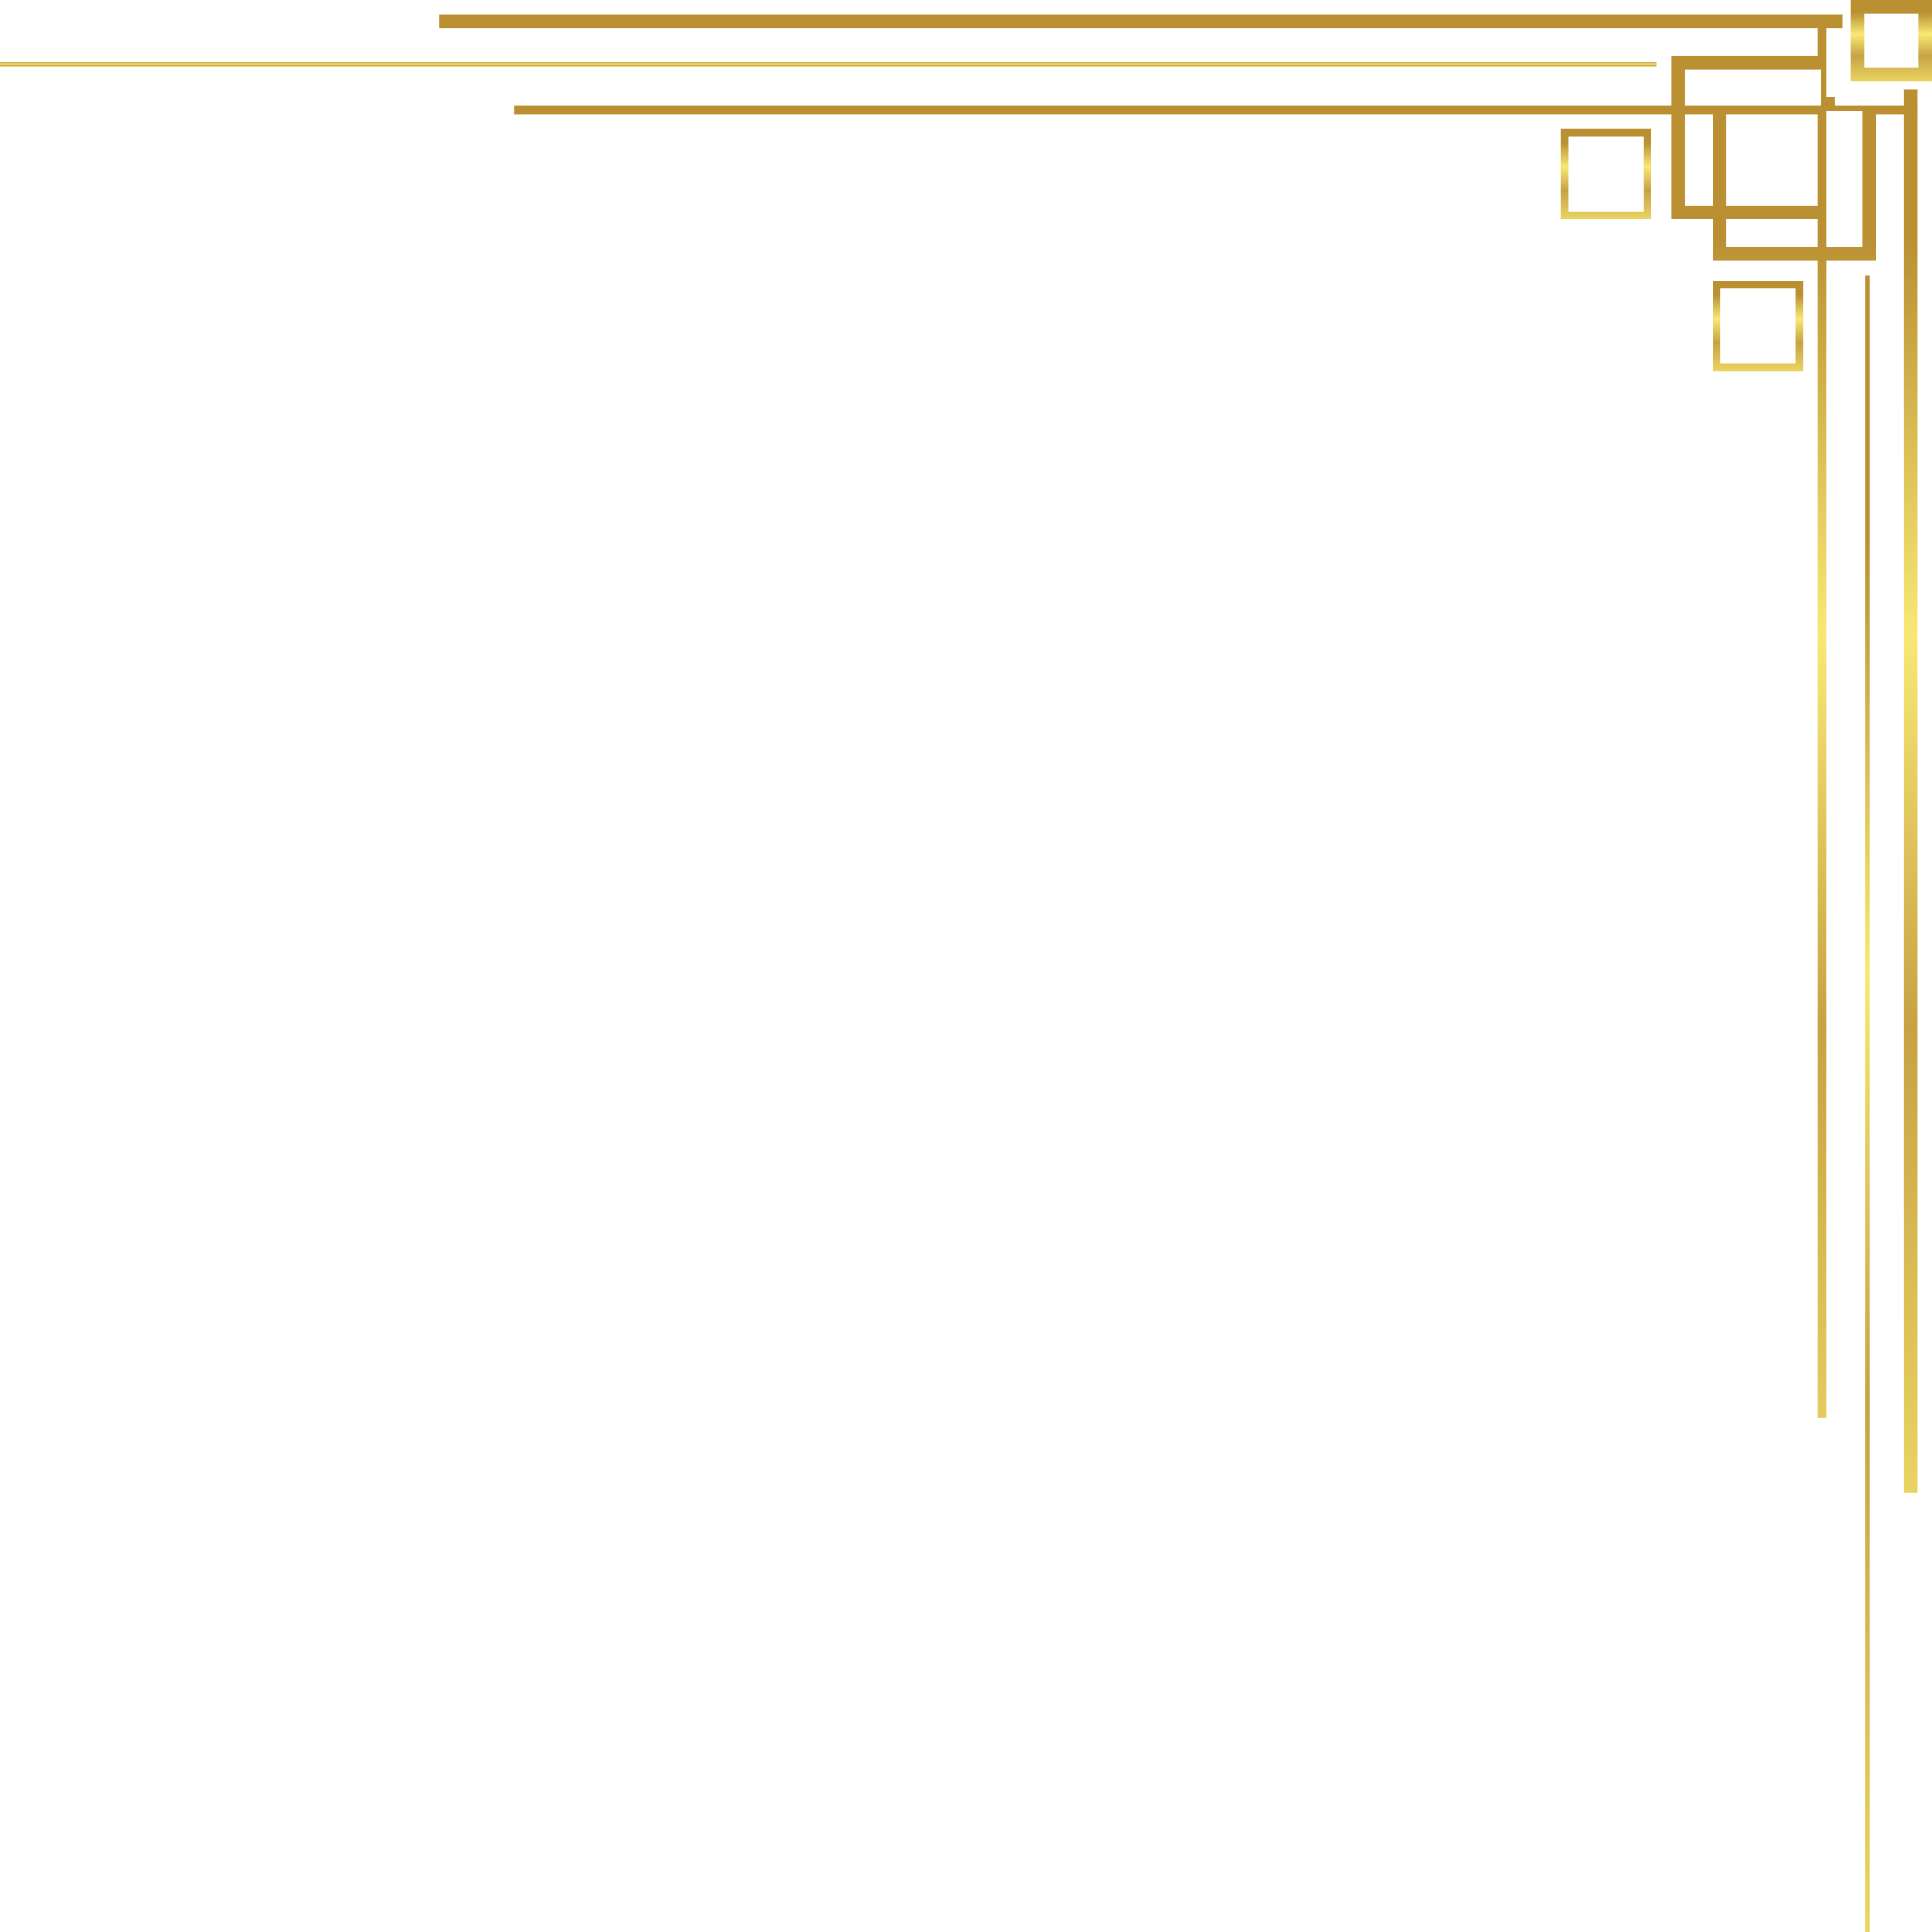
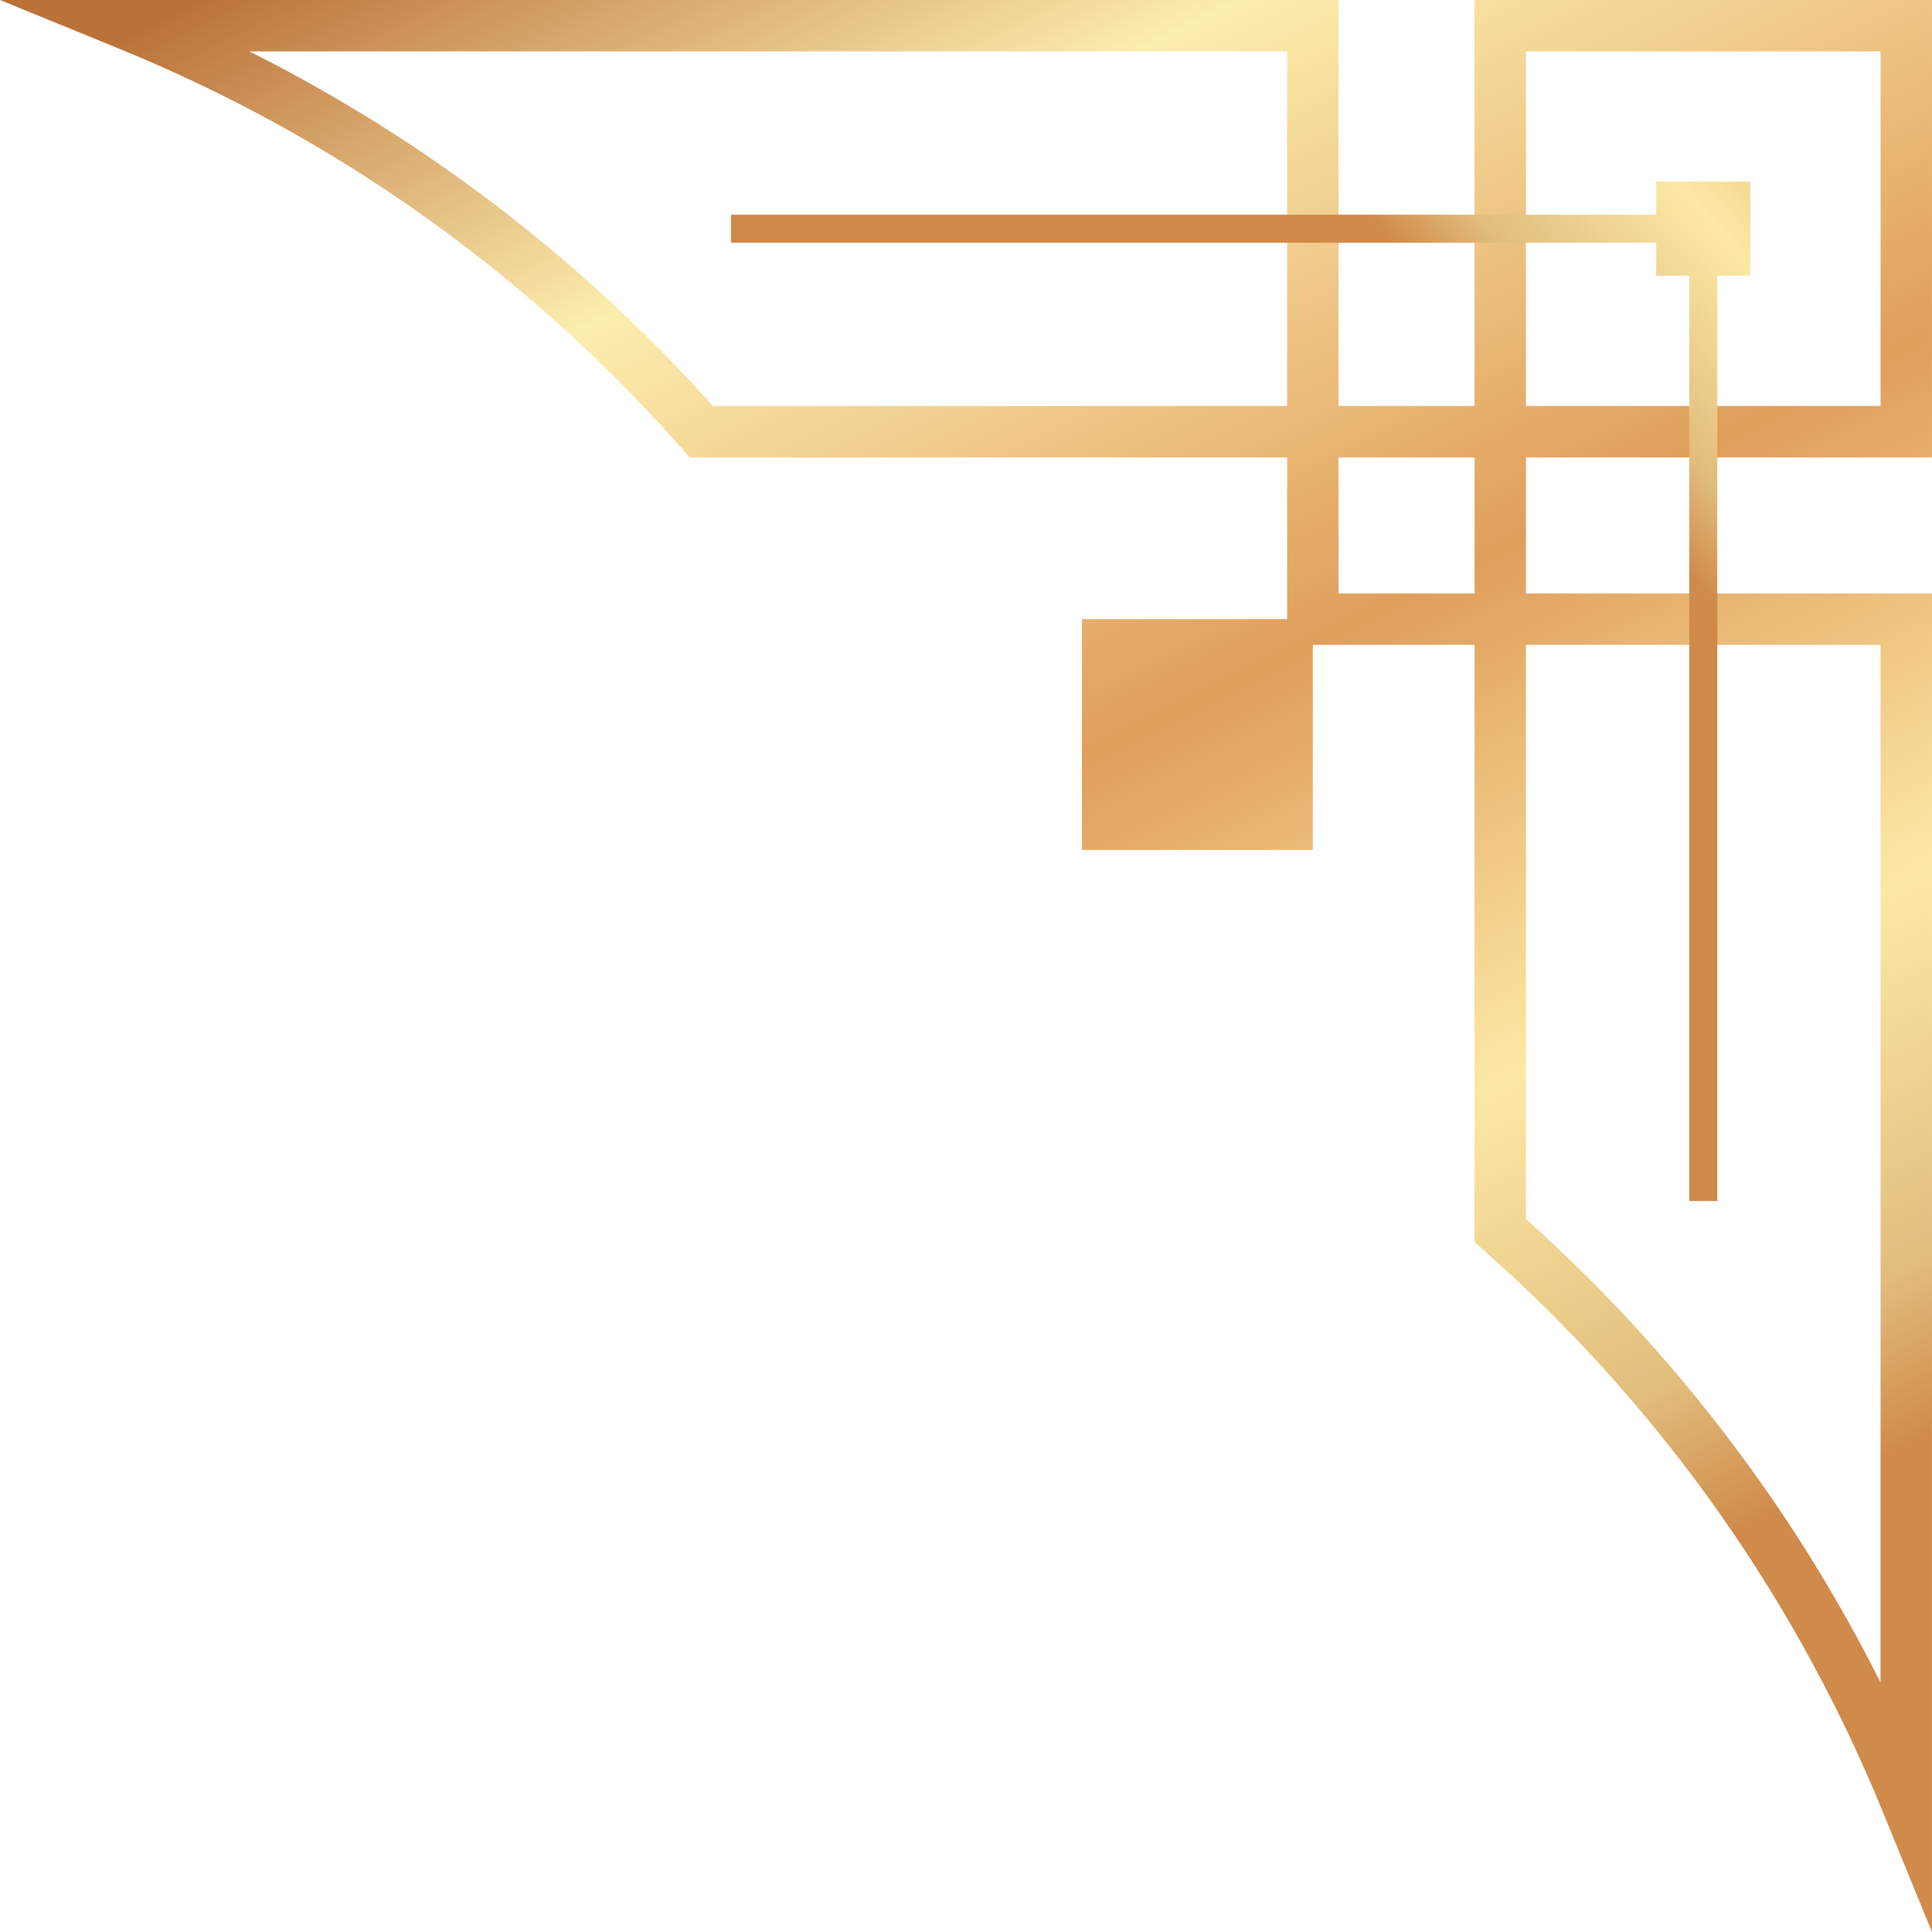
- <svg xmlns="http://www.w3.org/2000/svg" xmlns:xlink="http://www.w3.org/1999/xlink" width="250" height="250" viewBox="0 0 66.146 66.146" version="1.1" id="svg4686">
-   <defs id="defs4683">
-     <clipPath clipPathUnits="userSpaceOnUse" id="clipPath702">
-       <path d="m 17007.7,5752.4 h 12.8 V 9942 h -12.8 z" id="path700" />
+ <svg xmlns="http://www.w3.org/2000/svg" width="29.16mm" height="29.16mm" viewBox="0 0 29.16 29.16" version="1.1" id="svg86505">
+   <defs id="defs86502">
+     <clipPath clipPathUnits="userSpaceOnUse" id="clipPath852">
+       <path d="m 6297.78,4116.13 h 245.66 v 151.7 h -443.97 c 29.09,-14.6 57.13,-31.32 83.75,-49.98 41.9,-29.34 80.42,-63.55 114.56,-101.72 z m 347.85,0 h 151.7 v 151.7 h -151.7 z m -80.2,-80.2 h 58.2 v 58.19 h -58.2 z m 80.2,-267.65 c 38.16,-34.13 72.37,-72.65 101.72,-114.55 18.67,-26.64 35.38,-54.67 49.98,-83.76 v 443.96 h -151.7 z m 173.7,-305.04 -21.19,51.8 c -18.14,44.38 -41.28,86.79 -68.8,126.06 -29.31,41.84 -63.63,80.19 -101.99,113.99 l -3.72,3.28 v 255.56 h -80.19 v 80.19 h -255.57 l -3.28,3.73 c -33.81,38.37 -72.16,72.68 -113.98,101.99 -39.26,27.5 -81.67,50.65 -126.06,68.81 l -51.79,21.18 h 572.67 v -173.7 h 58.2 v 173.7 h 195.7 v -195.71 h -173.7 v -58.19 h 173.7 z" id="path850" />
    </clipPath>
-     <linearGradient xlink:href="#linearGradient714" id="linearGradient3323" gradientUnits="userSpaceOnUse" gradientTransform="matrix(12.8031,0,0,-12.8031,17007.7,7847.2)" x1="0" y1="0" x2="1" y2="0" spreadMethod="pad" />
-     <linearGradient x1="0" y1="0" x2="1" y2="0" gradientUnits="userSpaceOnUse" gradientTransform="matrix(12.8031,0,0,-12.8031,17007.7,7847.2)" spreadMethod="pad" id="linearGradient714">
-       <stop style="stop-opacity:1;stop-color:#ba9033" offset="0" id="stop704" />
-       <stop style="stop-opacity:1;stop-color:#ba9033" offset="0.155" id="stop706" />
-       <stop style="stop-opacity:1;stop-color:#f8e873" offset="0.42" id="stop708" />
-       <stop style="stop-opacity:1;stop-color:#c7a244" offset="0.683" id="stop710" />
-       <stop style="stop-opacity:1;stop-color:#ead461" offset="1" id="stop712" />
+     <linearGradient x1="0" y1="0" x2="1" y2="0" gradientUnits="userSpaceOnUse" gradientTransform="matrix(390,-783.334,-783.334,-390,6342.05,4418.36)" spreadMethod="pad" id="linearGradient868">
+       <stop style="stop-opacity:1;stop-color:#bb7239" offset="0" id="stop854" />
+       <stop style="stop-opacity:1;stop-color:#fceeae" offset="0.227" id="stop856" />
+       <stop style="stop-opacity:1;stop-color:#e09e5b" offset="0.522" id="stop858" />
+       <stop style="stop-opacity:1;stop-color:#fce9a4" offset="0.753" id="stop860" />
+       <stop style="stop-opacity:1;stop-color:#f1d693" offset="0.827" id="stop862" />
+       <stop style="stop-opacity:1;stop-color:#e1bd7c" offset="0.922" id="stop864" />
+       <stop style="stop-opacity:1;stop-color:#d08a4a" offset="1" id="stop866" />
    </linearGradient>
-     <clipPath clipPathUnits="userSpaceOnUse" id="clipPath724">
-       <path d="m 17195.8,9909.2 h 190.1 V 9719 h -190.1 z m -19.1,-209.1 h 228.3 v 228.1 h -228.3 z" id="path722" />
+     <clipPath clipPathUnits="userSpaceOnUse" id="clipPath878">
+       <path d="m 6455.66,3926.15 v 98.78 h 98.77 v -98.78 z" id="path876" />
    </clipPath>
-     <linearGradient xlink:href="#linearGradient736" id="linearGradient3325" gradientUnits="userSpaceOnUse" gradientTransform="matrix(228.26,0,0,-228.26,17176.7,9814.1)" x1="0" y1="0" x2="1" y2="0" spreadMethod="pad" />
-     <linearGradient x1="0" y1="0" x2="1" y2="0" gradientUnits="userSpaceOnUse" gradientTransform="matrix(228.26,0,0,-228.26,17176.7,9814.1)" spreadMethod="pad" id="linearGradient736">
-       <stop style="stop-opacity:1;stop-color:#ba9033" offset="0" id="stop726" />
-       <stop style="stop-opacity:1;stop-color:#ba9033" offset="0.155" id="stop728" />
-       <stop style="stop-opacity:1;stop-color:#f8e873" offset="0.42" id="stop730" />
-       <stop style="stop-opacity:1;stop-color:#c7a244" offset="0.683" id="stop732" />
-       <stop style="stop-opacity:1;stop-color:#ead461" offset="1" id="stop734" />
+     <linearGradient x1="0" y1="0" x2="1" y2="0" gradientUnits="userSpaceOnUse" gradientTransform="matrix(389.997,-783.328,-783.328,-389.997,6296,4395.42)" spreadMethod="pad" id="linearGradient894">
+       <stop style="stop-opacity:1;stop-color:#bb7239" offset="0" id="stop880" />
+       <stop style="stop-opacity:1;stop-color:#fceeae" offset="0.227" id="stop882" />
+       <stop style="stop-opacity:1;stop-color:#e09e5b" offset="0.522" id="stop884" />
+       <stop style="stop-opacity:1;stop-color:#fce9a4" offset="0.753" id="stop886" />
+       <stop style="stop-opacity:1;stop-color:#f1d693" offset="0.827" id="stop888" />
+       <stop style="stop-opacity:1;stop-color:#e1bd7c" offset="0.922" id="stop890" />
+       <stop style="stop-opacity:1;stop-color:#d08a4a" offset="1" id="stop892" />
    </linearGradient>
-     <clipPath clipPathUnits="userSpaceOnUse" id="clipPath746">
-       <path d="m 17547.5,10481.8 v -12.8 h 4189.6 v 12.8 z" id="path744" />
+     <clipPath clipPathUnits="userSpaceOnUse" id="clipPath904">
+       <path d="m 6741.62,4212.12 h -40.28 v -14.14 H 6305.5 v -12 h 395.84 v -14.14 h 14.15 v -395.85 h 11.99 v 395.85 h 14.14 z" id="path902" />
    </clipPath>
-     <linearGradient xlink:href="#linearGradient758" id="linearGradient3327" gradientUnits="userSpaceOnUse" gradientTransform="matrix(4189.56,0,0,-4189.56,17547.5,10475.4)" x1="0" y1="0" x2="1" y2="0" spreadMethod="pad" />
-     <linearGradient x1="0" y1="0" x2="1" y2="0" gradientUnits="userSpaceOnUse" gradientTransform="matrix(4189.56,0,0,-4189.56,17547.5,10475.4)" spreadMethod="pad" id="linearGradient758">
-       <stop style="stop-opacity:1;stop-color:#ba9033" offset="0" id="stop748" />
-       <stop style="stop-opacity:1;stop-color:#ba9033" offset="0.155" id="stop750" />
-       <stop style="stop-opacity:1;stop-color:#f8e873" offset="0.42" id="stop752" />
-       <stop style="stop-opacity:1;stop-color:#c7a244" offset="0.683" id="stop754" />
-       <stop style="stop-opacity:1;stop-color:#ead461" offset="1" id="stop756" />
-     </linearGradient>
-     <clipPath clipPathUnits="userSpaceOnUse" id="clipPath768">
-       <path d="m 17476.2,10371.6 h -344.6 v 92 h 344.6 z m 0,-252.6 h -71.2 v 229.8 h 71.2 z m -105.7,-105.8 h -229.7 v 71.4 h 229.7 z m -252.7,0 h -91.9 v 344.7 h 91.9 v -273.3 z m 252.7,335.6 V 10119 h -229.7 v 229.8 z m 140.2,149.2 h -369.9 v 70.1 h 3485.8 v 34.4 h -3485.8 v 0.1 h -23 v -0.1 h -41.3 v -34.4 h 41.3 v -70.1 -105.7 h -20.7 v -20.7 h -105.7 -70 v 41.4 H 16887 V 6862.9 h 34.4 v 3485.9 h 70 v -370 h 126.4 V 7052.5 h 23 v 2926.3 h 264.2 v 105.8 h 105.7 v 264.2 h 2926.4 v 22.8 h -2926.4 z" id="path766" />
-     </clipPath>
-     <linearGradient xlink:href="#linearGradient780" id="linearGradient3329" gradientUnits="userSpaceOnUse" gradientTransform="matrix(3739.62,0,0,-3739.62,16887,8732.7)" x1="0" y1="0" x2="1" y2="0" spreadMethod="pad" />
-     <linearGradient x1="0" y1="0" x2="1" y2="0" gradientUnits="userSpaceOnUse" gradientTransform="matrix(3739.62,0,0,-3739.62,16887,8732.7)" spreadMethod="pad" id="linearGradient780">
-       <stop style="stop-opacity:1;stop-color:#ba9033" offset="0" id="stop770" />
-       <stop style="stop-opacity:1;stop-color:#ba9033" offset="0.155" id="stop772" />
-       <stop style="stop-opacity:1;stop-color:#f8e873" offset="0.42" id="stop774" />
-       <stop style="stop-opacity:1;stop-color:#c7a244" offset="0.683" id="stop776" />
-       <stop style="stop-opacity:1;stop-color:#ead461" offset="1" id="stop778" />
-     </linearGradient>
-     <clipPath clipPathUnits="userSpaceOnUse" id="clipPath790">
-       <path d="m 17580.3,10293.8 h 190.1 v -190.3 h -190.1 z m -19.1,-209.2 h 228.3 v 228.1 h -228.3 z" id="path788" />
-     </clipPath>
-     <linearGradient xlink:href="#linearGradient802" id="linearGradient3331" gradientUnits="userSpaceOnUse" gradientTransform="matrix(228.26,0,0,-228.26,17561.2,10198.6)" x1="0" y1="0" x2="1" y2="0" spreadMethod="pad" />
-     <linearGradient x1="0" y1="0" x2="1" y2="0" gradientUnits="userSpaceOnUse" gradientTransform="matrix(228.26,0,0,-228.26,17561.2,10198.6)" spreadMethod="pad" id="linearGradient802">
-       <stop style="stop-opacity:1;stop-color:#ba9033" offset="0" id="stop792" />
-       <stop style="stop-opacity:1;stop-color:#ba9033" offset="0.155" id="stop794" />
-       <stop style="stop-opacity:1;stop-color:#f8e873" offset="0.42" id="stop796" />
-       <stop style="stop-opacity:1;stop-color:#c7a244" offset="0.683" id="stop798" />
-       <stop style="stop-opacity:1;stop-color:#ead461" offset="1" id="stop800" />
-     </linearGradient>
-     <clipPath clipPathUnits="userSpaceOnUse" id="clipPath812">
-       <path d="m 17022.2,10467.3 h -136.9 v 136.9 h 136.9 z m 34.4,171.4 h -205.8 v -205.8 h 205.8 z" id="path810" />
-     </clipPath>
-     <linearGradient xlink:href="#linearGradient824" id="linearGradient3333" gradientUnits="userSpaceOnUse" gradientTransform="matrix(205.826,0,0,-205.826,16850.8,10535.8)" x1="0" y1="0" x2="1" y2="0" spreadMethod="pad" />
-     <linearGradient x1="0" y1="0" x2="1" y2="0" gradientUnits="userSpaceOnUse" gradientTransform="matrix(205.826,0,0,-205.826,16850.8,10535.8)" spreadMethod="pad" id="linearGradient824">
-       <stop style="stop-opacity:1;stop-color:#ba9033" offset="0" id="stop814" />
-       <stop style="stop-opacity:1;stop-color:#ba9033" offset="0.155" id="stop816" />
-       <stop style="stop-opacity:1;stop-color:#f8e873" offset="0.42" id="stop818" />
-       <stop style="stop-opacity:1;stop-color:#c7a244" offset="0.683" id="stop820" />
-       <stop style="stop-opacity:1;stop-color:#ead461" offset="1" id="stop822" />
+     <linearGradient x1="0" y1="0" x2="1" y2="0" gradientUnits="userSpaceOnUse" gradientTransform="matrix(-330.472,-293.991,-293.991,330.472,6987.69,4406.17)" spreadMethod="pad" id="linearGradient920">
+       <stop style="stop-opacity:1;stop-color:#bb7239" offset="0" id="stop906" />
+       <stop style="stop-opacity:1;stop-color:#fceeae" offset="0.227" id="stop908" />
+       <stop style="stop-opacity:1;stop-color:#e09e5b" offset="0.522" id="stop910" />
+       <stop style="stop-opacity:1;stop-color:#fce9a4" offset="0.753" id="stop912" />
+       <stop style="stop-opacity:1;stop-color:#f1d693" offset="0.827" id="stop914" />
+       <stop style="stop-opacity:1;stop-color:#e1bd7c" offset="0.922" id="stop916" />
+       <stop style="stop-opacity:1;stop-color:#d08a4a" offset="1" id="stop918" />
    </linearGradient>
  </defs>
-   <g id="layer1">
-     <g id="g3149" transform="matrix(0,0.1015275,-0.1015275,0,192.8698,-228.1093)">
-       <g id="g3117" style="display:inline" transform="matrix(0.1333333,0,0,-0.1333333,0,2666.667)">
-         <g id="g3115" clip-path="url(#clipPath702)">
-           <path d="m 17007.7,5752.4 h 12.8 V 9942 h -12.8 V 5752.4" style="fill:url(#linearGradient3323);fill-opacity:1;fill-rule:nonzero;stroke:none" id="path3113" />
+   <g id="layer1" transform="translate(30.70161,-124.7842)">
+     <g id="g86446" transform="matrix(0.03527778,0,0,-0.03527778,-242.1129,276.1198)">
+       <g id="g846">
+         <g id="g848" clip-path="url(#clipPath852)">
+           <path d="m 6297.78,4116.13 h 245.66 v 151.7 h -443.97 c 29.09,-14.6 57.13,-31.32 83.75,-49.98 41.9,-29.34 80.42,-63.55 114.56,-101.72 z m 347.85,0 h 151.7 v 151.7 h -151.7 z m -80.2,-80.2 h 58.2 v 58.19 h -58.2 z m 80.2,-267.65 c 38.16,-34.13 72.37,-72.65 101.72,-114.55 18.67,-26.64 35.38,-54.67 49.98,-83.76 v 443.96 h -151.7 z m 173.7,-305.04 -21.19,51.8 c -18.14,44.38 -41.28,86.79 -68.8,126.06 -29.31,41.84 -63.63,80.19 -101.99,113.99 l -3.72,3.28 v 255.56 h -80.19 v 80.19 h -255.57 l -3.28,3.73 c -33.81,38.37 -72.16,72.68 -113.98,101.99 -39.26,27.5 -81.67,50.65 -126.06,68.81 l -51.79,21.18 h 572.67 v -173.7 h 58.2 v 173.7 h 195.7 v -195.71 h -173.7 v -58.19 h 173.7 v -572.69" style="fill:url(#linearGradient868);fill-opacity:1;fill-rule:nonzero;stroke:none" id="path870" />
        </g>
      </g>
-       <g id="g3123" style="display:inline" transform="matrix(0.1333333,0,0,-0.1333333,0,2666.667)">
-         <g id="g3121" clip-path="url(#clipPath724)">
-           <path d="m 17195.8,9909.2 h 190.1 V 9719 h -190.1 z m -19.1,-209.1 h 228.3 v 228.1 h -228.3 v -228.1" style="fill:url(#linearGradient3325);fill-opacity:1;fill-rule:nonzero;stroke:none" id="path3119" />
+       <g id="g872">
+         <g id="g874" clip-path="url(#clipPath878)">
+           <path d="m 6455.66,3926.15 v 98.78 h 98.77 v -98.78 h -98.77" style="fill:url(#linearGradient894);fill-opacity:1;fill-rule:nonzero;stroke:none" id="path896" />
        </g>
      </g>
-       <g id="g3129" style="display:inline" transform="matrix(0.1333333,0,0,-0.1333333,0,2666.667)">
-         <g id="g3127" clip-path="url(#clipPath746)">
-           <path d="m 17547.5,10481.8 v -12.8 h 4189.6 v 12.8 h -4189.6" style="fill:url(#linearGradient3327);fill-opacity:1;fill-rule:nonzero;stroke:none" id="path3125" />
-         </g>
-       </g>
-       <g id="g3135" style="display:inline" transform="matrix(0.1333333,0,0,-0.1333333,0,2666.667)">
-         <g id="g3133" clip-path="url(#clipPath768)">
-           <path d="m 17476.2,10371.6 h -344.6 v 92 h 344.6 z m 0,-252.6 h -71.2 v 229.8 h 71.2 z m -105.7,-105.8 h -229.7 v 71.4 h 229.7 z m -252.7,0 h -91.9 v 344.7 h 91.9 v -273.3 z m 252.7,335.6 V 10119 h -229.7 v 229.8 z m 140.2,149.2 h -369.9 v 70.1 h 3485.8 v 34.4 h -3485.8 v 0.1 h -23 v -0.1 h -41.3 v -34.4 h 41.3 v -70.1 -105.7 h -20.7 v -20.7 h -105.7 -70 v 41.4 H 16887 V 6862.9 h 34.4 v 3485.9 h 70 v -370 h 126.4 V 7052.5 h 23 v 2926.3 h 264.2 v 105.8 h 105.7 v 264.2 h 2926.4 v 22.8 h -2926.4 v 126.4" style="fill:url(#linearGradient3329);fill-opacity:1;fill-rule:nonzero;stroke:none" id="path3131" />
-         </g>
-       </g>
-       <g id="g3141" style="display:inline" transform="matrix(0.1333333,0,0,-0.1333333,0,2666.667)">
-         <g id="g3139" clip-path="url(#clipPath790)">
-           <path d="m 17580.3,10293.8 h 190.1 v -190.3 h -190.1 z m -19.1,-209.2 h 228.3 v 228.1 h -228.3 v -228.1" style="fill:url(#linearGradient3331);fill-opacity:1;fill-rule:nonzero;stroke:none" id="path3137" />
-         </g>
-       </g>
-       <g id="g3147" style="display:inline" transform="matrix(0.1333333,0,0,-0.1333333,0,2666.667)">
-         <g id="g3145" clip-path="url(#clipPath812)">
-           <path d="m 17022.2,10467.3 h -136.9 v 136.9 h 136.9 z m 34.4,171.4 h -205.8 v -205.8 h 205.8 v 205.8" style="fill:url(#linearGradient3333);fill-opacity:1;fill-rule:nonzero;stroke:none" id="path3143" />
+       <g id="g898">
+         <g id="g900" clip-path="url(#clipPath904)">
+           <path d="m 6741.62,4212.12 h -40.28 v -14.14 H 6305.5 v -12 h 395.84 v -14.14 h 14.15 v -395.85 h 11.99 v 395.85 h 14.14 v 40.28" style="fill:url(#linearGradient920);fill-opacity:1;fill-rule:nonzero;stroke:none" id="path922" />
        </g>
      </g>
    </g>
  </g>
</svg>
